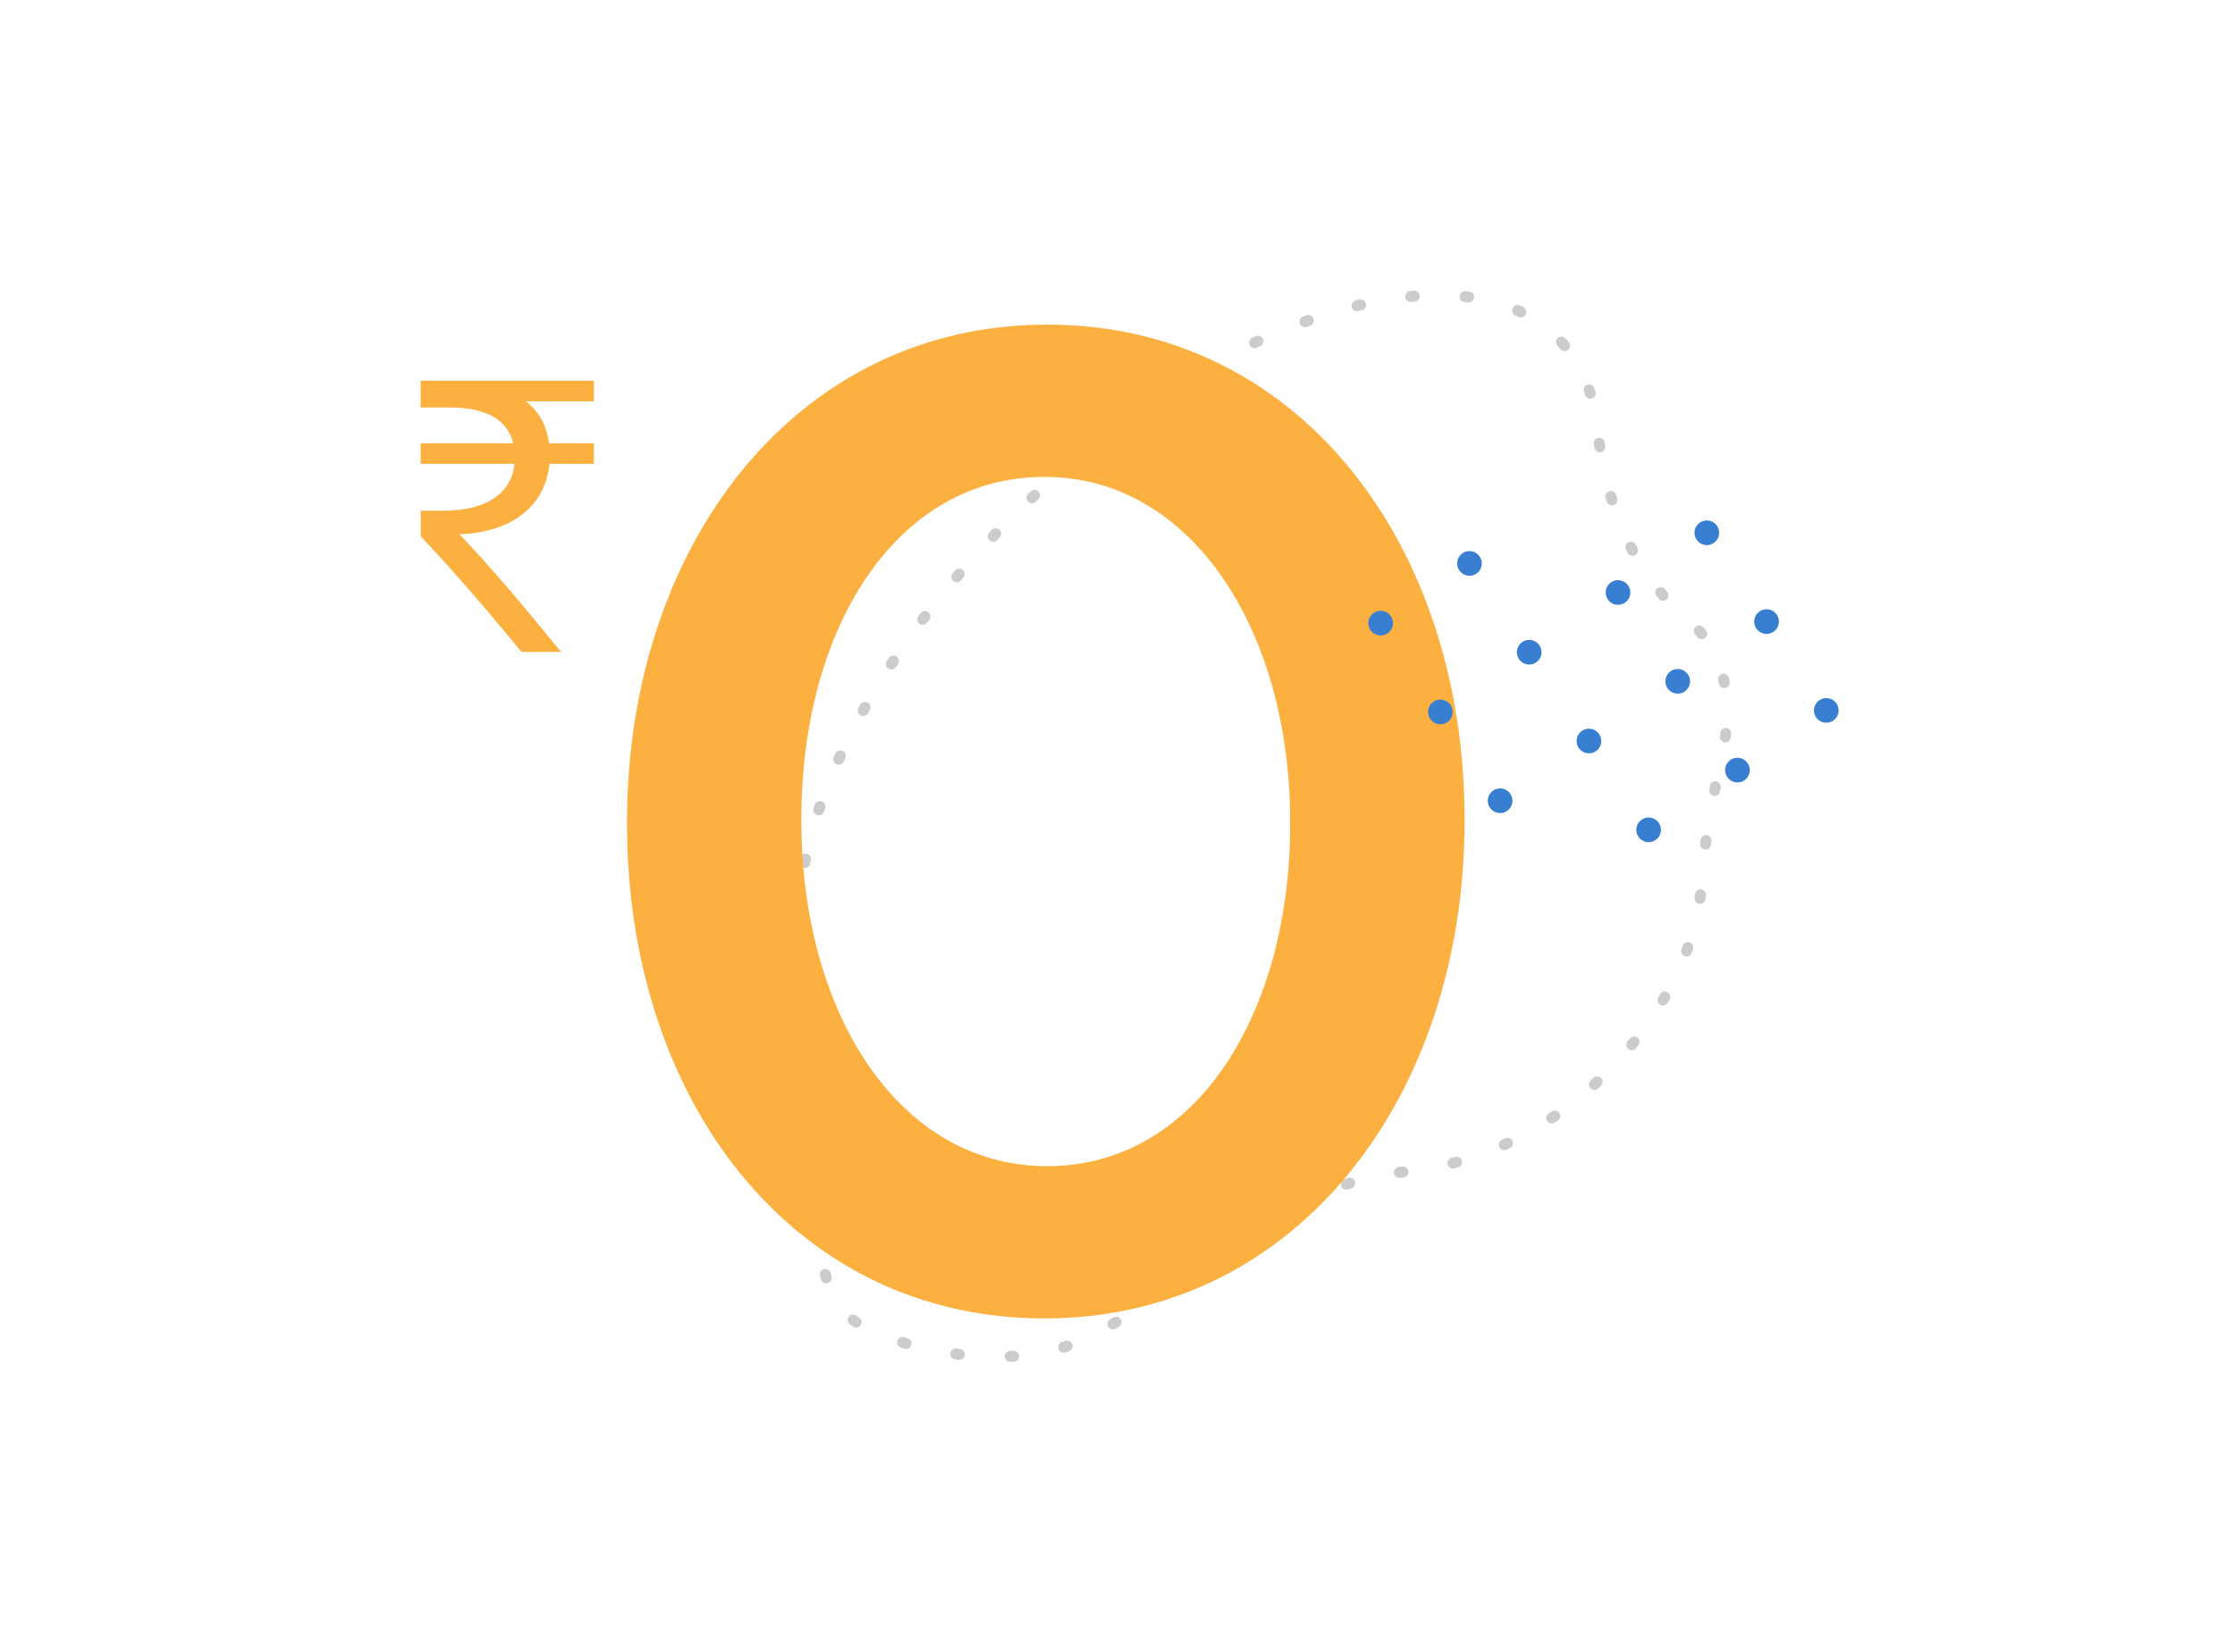
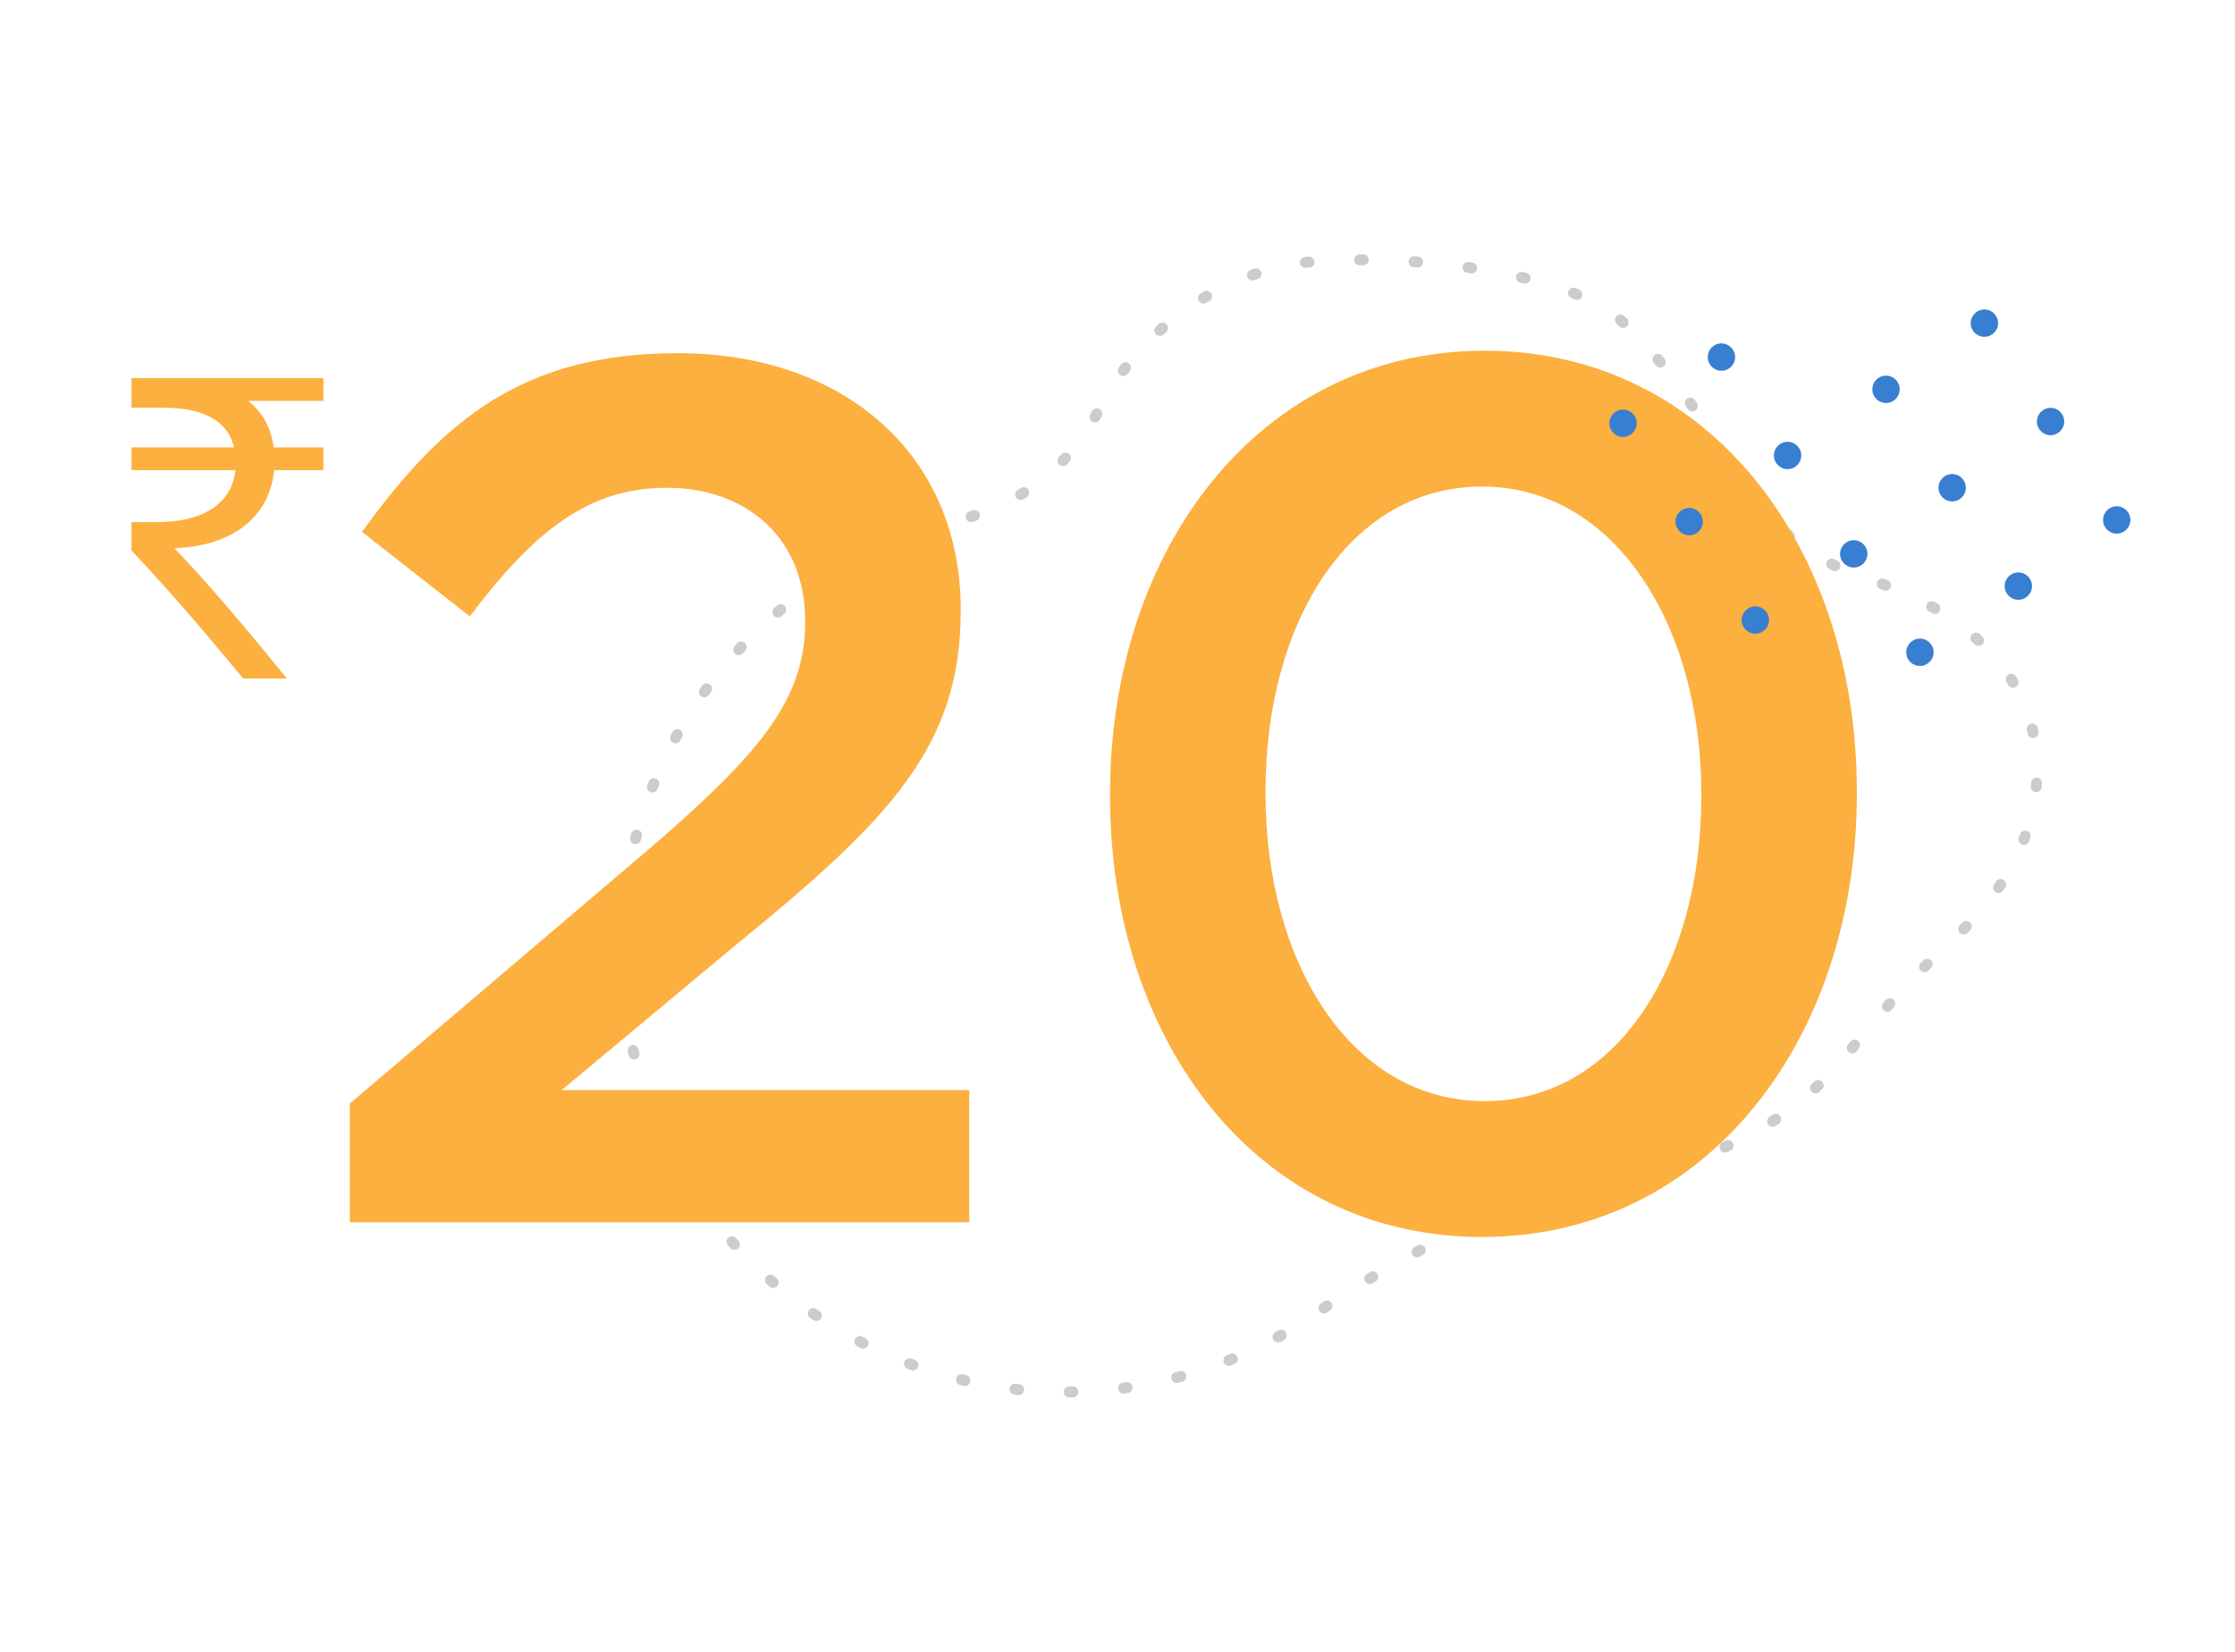
<svg xmlns="http://www.w3.org/2000/svg" viewBox="0 0 1225.53 905.85">
-   <path d="M856.61 188c10.95 12.33 17.24 28.14 19.23 46.4 4.9 44.79 21.16 82 50.74 106.6a53.36 53.36 0 0 1 4.27 4c16.32 17 19.79 43.71 12.36 74.71a420.43 420.43 0 0 0-10.41 67c-2.48 33.29-21.52 72.51-56 105.63-26.54 25.41-64.55 46.66-107.8 50.38-62 5.3-104.15 58.16-176.88 92.54-42.52 20.12-112.73 1.38-127.75-14.26-18.17-18.91-17.66-52-2.15-88.84 12.18-28.94 11.44-53.27-1.85-67l-.25-.26c-53-55.2-6-186.14 105-291.25C674.69 169.88 806.24 131.28 856.61 188z" fill="none" stroke="#ccc" stroke-linecap="round" stroke-linejoin="round" stroke-width="6" stroke-dasharray="1.99 27.9" />
-   <path d="M343.82 452v-1.5c0-150.57 91.85-272.5 230.37-272.5C712 178 803.06 298.43 803.06 449v1.5c0 150.58-91.85 272.5-230.37 272.5S343.82 602.58 343.82 452zm363.63 0v-1.5c0-103.89-53.45-189-134.76-189S439.43 344.35 439.43 449v1.5c0 103.9 52.7 189 134.76 189S707.45 555.15 707.45 452zM325.66 220.07h-37.23c6.54 5.19 11.28 12.63 12.64 23h24.59v11.29h-24.37c-2.25 23-20.53 37.68-49.41 38.58 17.59 18.28 36.78 41.3 55.73 64.54H286c-17.6-21.21-34.07-40.84-55.29-63.41v-14h12.41c24.37 0 37.46-10.15 39-25.72h-51.46v-11.27h50.77c-3.15-13.08-15.11-19.63-34.75-19.63h-16v-14.66h95z" fill="#fcb040" />
+   <path d="M645.57,755.33A241.6,241.6,0,0,0,722,720c55.49-38.61,118-66.66,184.42-78.92q5-.93,10.05-2.15a178.28,178.28,0,0,0,98.16-63,566.12,566.12,0,0,1,59.18-63.61c33-30.74,50.37-72.3,40.33-113.5-7.72-31.71-35.4-63.44-89.28-81.12-77.29-25.35-76-86.84-135.91-141.88-35-32.2-149.58-38.68-186.8-29.61a152.25,152.25,0,0,0-99.9,79.1,114.78,114.78,0,0,1-75.64,59.55L526,285C394.7,317,314.62,450.26,348.54,581.55,382,711.2,516.12,789.57,645.57,755.33Z" fill="none" stroke="#ccc" stroke-linecap="round" stroke-linejoin="round" stroke-width="6" stroke-dasharray="1.99 27.83" />
+   <path d="M191.81 605.16l161.78-137.62C418 412.49 441.53 383 441.53 340.67c0-46.32-32.89-73.18-75.85-73.18S293.18 291 257.6 338l-59.08-46.32c45-62.43 89.29-98 173.2-98 92 0 155.07 56.39 155.07 140.3v1.35c0 73.84-38.94 114.12-122.18 181.92L308 597.77h223.49v72.5H191.81zm416.87-168.5v-1.34c0-134.26 81.9-243 205.41-243 122.85 0 204.08 107.41 204.08 241.67v1.34c0 134.26-81.9 243-205.42 243S608.68 570.92 608.68 436.66zm324.23 0v-1.34c0-92.64-47.66-168.5-120.16-168.5S693.93 340.67 693.93 434v1.34c0 92.64 47 168.49 120.16 168.49s118.82-75.2 118.82-167.17zM177.34 219.83h-41.25c7.25 5.75 12.5 14 14 25.5h27.25v12.5h-27c-2.5 25.5-22.75 41.75-54.75 42.75 19.5 20.25 40.75 45.75 61.75 71.5h-24c-19.5-23.5-37.75-45.25-61.25-70.25v-15.5h13.75c27 0 41.5-11.25 43.25-28.5h-57v-12.5h56.25c-3.5-14.5-16.75-21.75-38.5-21.75H72.09v-16.25h105.25z" fill="#fcb040" />
  <g fill="#387ed1">
-     <circle cx="757.06" cy="341.71" r="6.77" />
-     <circle cx="805.76" cy="308.96" r="6.77" />
-     <circle cx="789.81" cy="390.41" r="6.77" />
-     <circle cx="838.51" cy="357.66" r="6.77" />
-     <circle cx="887.21" cy="324.91" r="6.77" />
-     <circle cx="935.91" cy="292.16" r="6.77" />
-     <circle cx="822.55" cy="439.11" r="6.77" />
-     <circle cx="871.26" cy="406.36" r="6.77" />
-     <circle cx="919.96" cy="373.61" r="6.77" />
-     <circle cx="968.66" cy="340.86" r="6.77" />
-     <circle cx="904" cy="455.06" r="6.77" />
-     <circle cx="952.7" cy="422.31" r="6.77" />
-     <circle cx="1001.41" cy="389.57" r="6.77" />
+     <circle cx="889.96" cy="232.1" r="7.5" />
+     <circle cx="943.92" cy="195.81" r="7.5" />
+     <circle cx="926.24" cy="286.05" r="7.5" />
+     <circle cx="980.2" cy="249.77" r="7.5" />
+     <circle cx="1034.16" cy="213.49" r="7.5" />
+     <circle cx="1088.12" cy="177.21" r="7.5" />
+     <circle cx="962.52" cy="340.01" r="7.5" />
+     <circle cx="1016.48" cy="303.73" r="7.5" />
+     <circle cx="1070.44" cy="267.45" r="7.5" />
+     <circle cx="1124.4" cy="231.16" r="7.5" />
+     <circle cx="1052.76" cy="357.69" r="7.5" />
+     <circle cx="1106.72" cy="321.41" r="7.5" />
+     <circle cx="1160.68" cy="285.12" r="7.5" />
  </g>
</svg>
